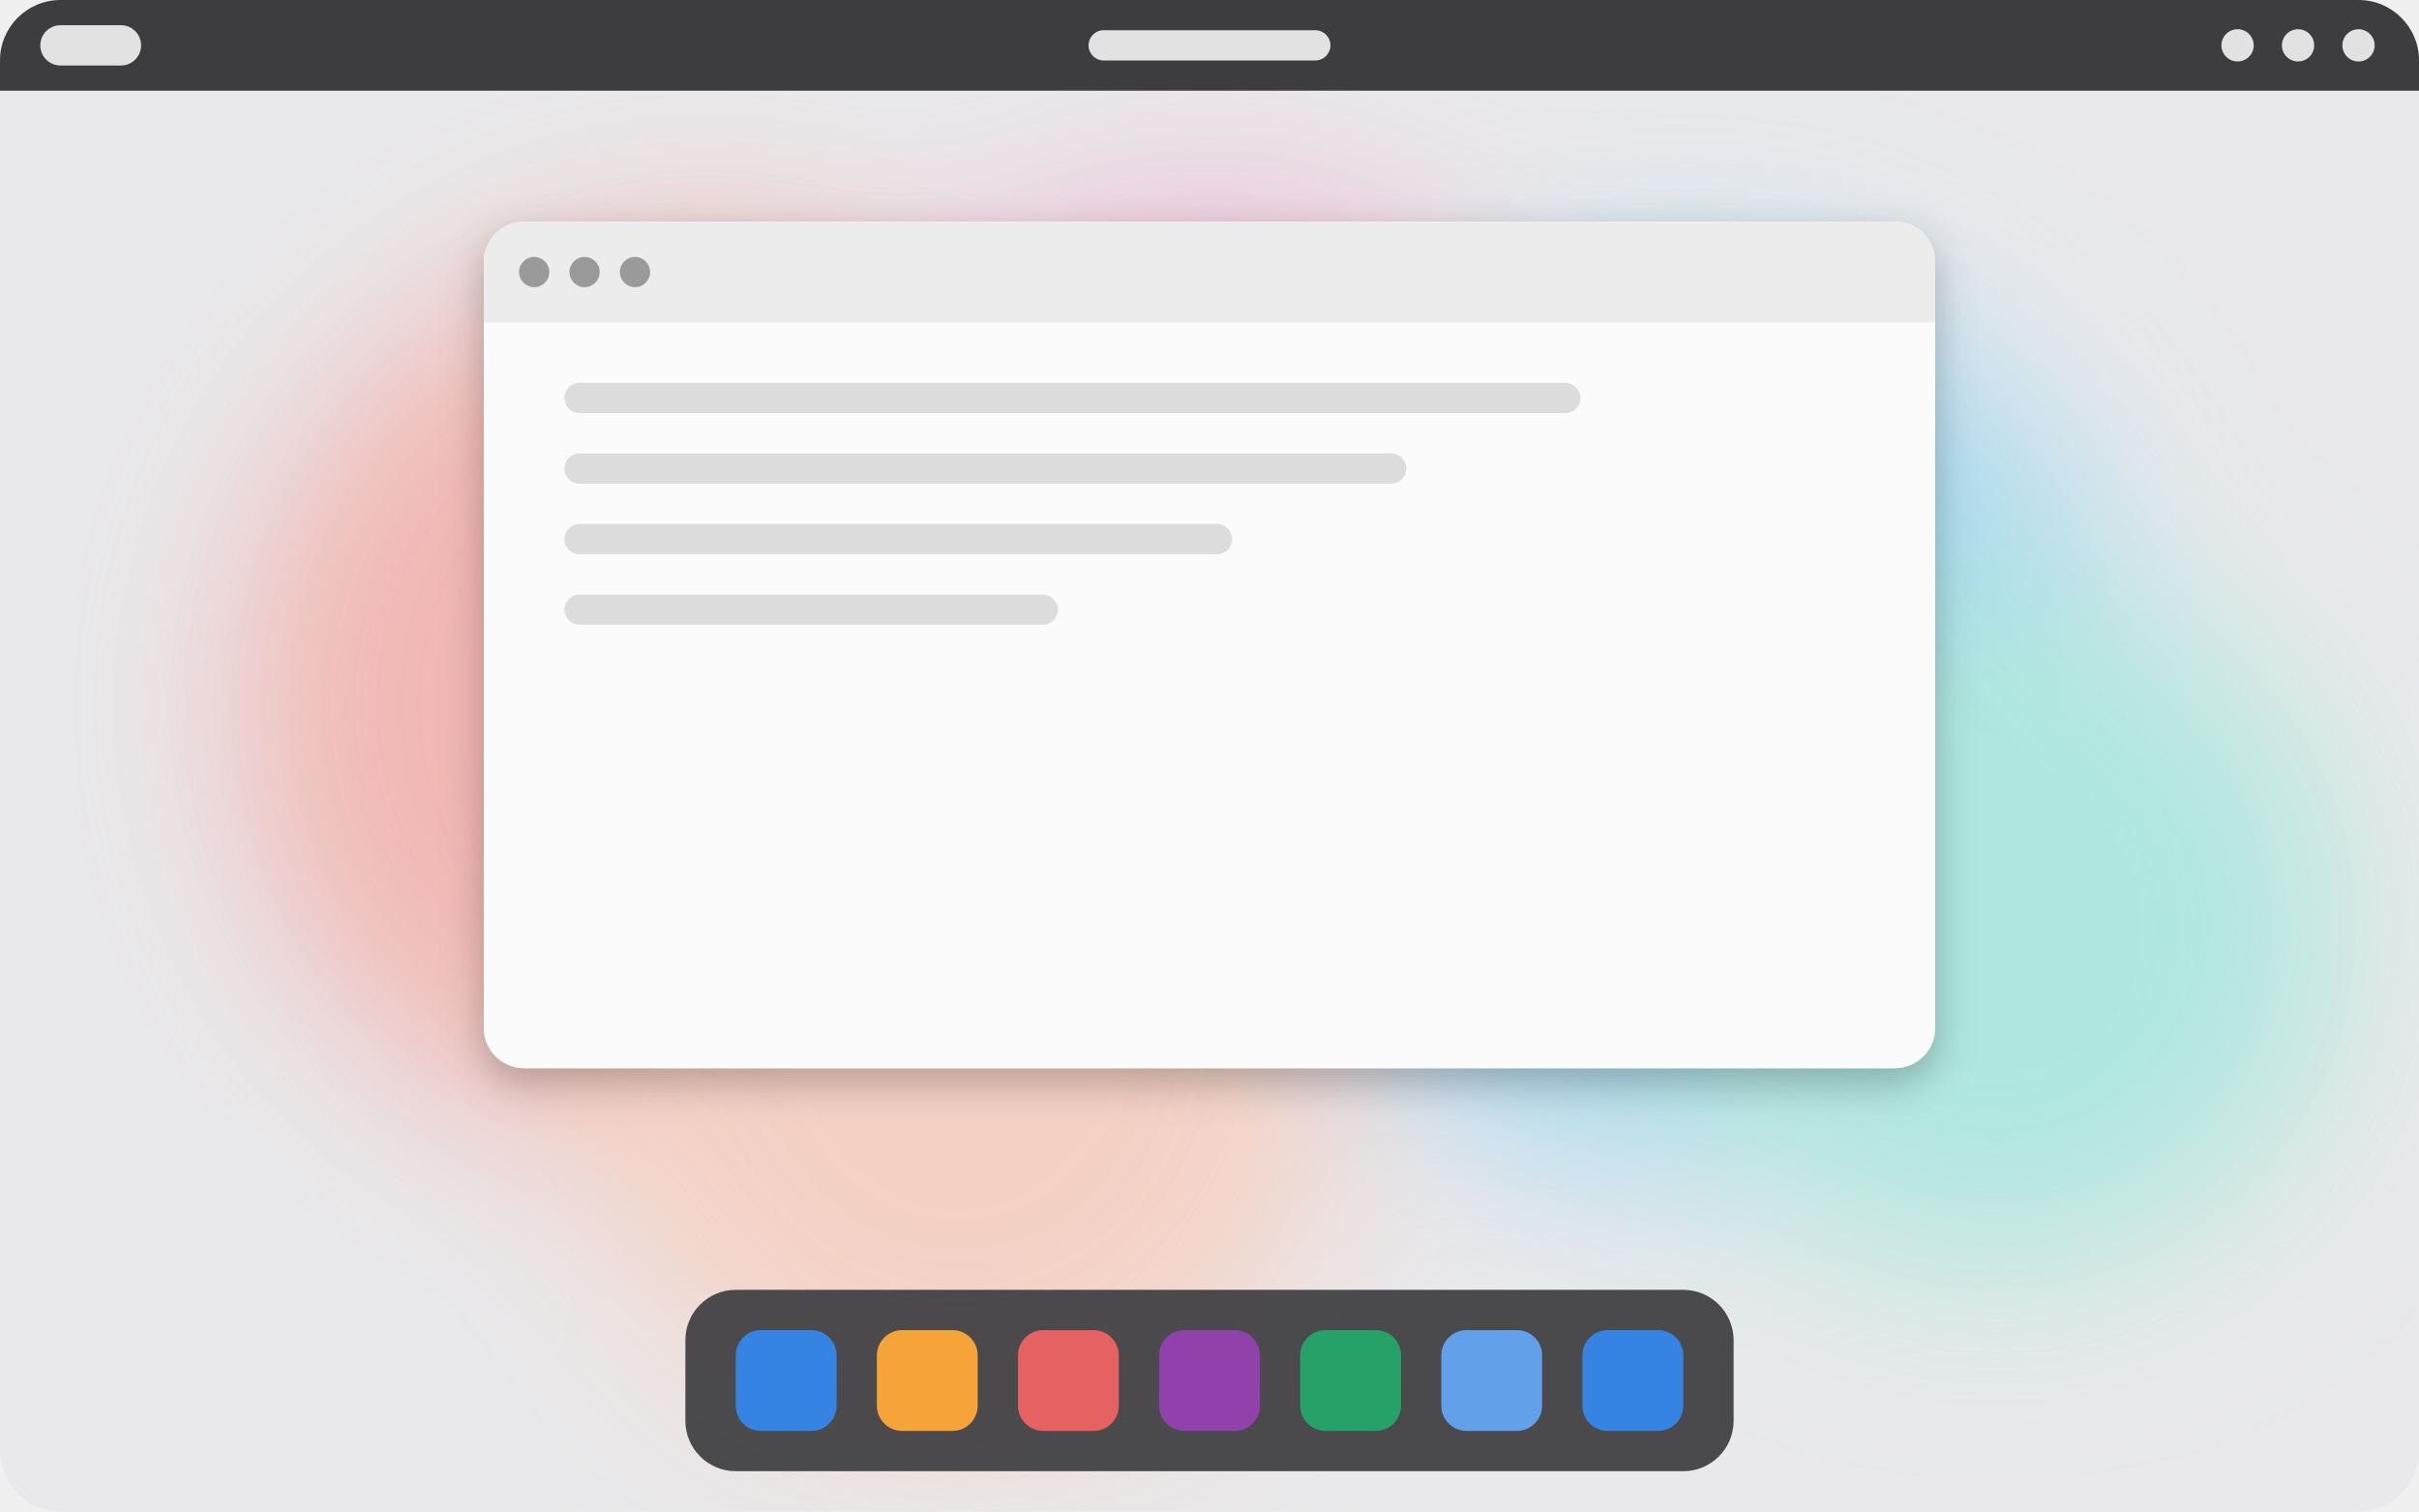
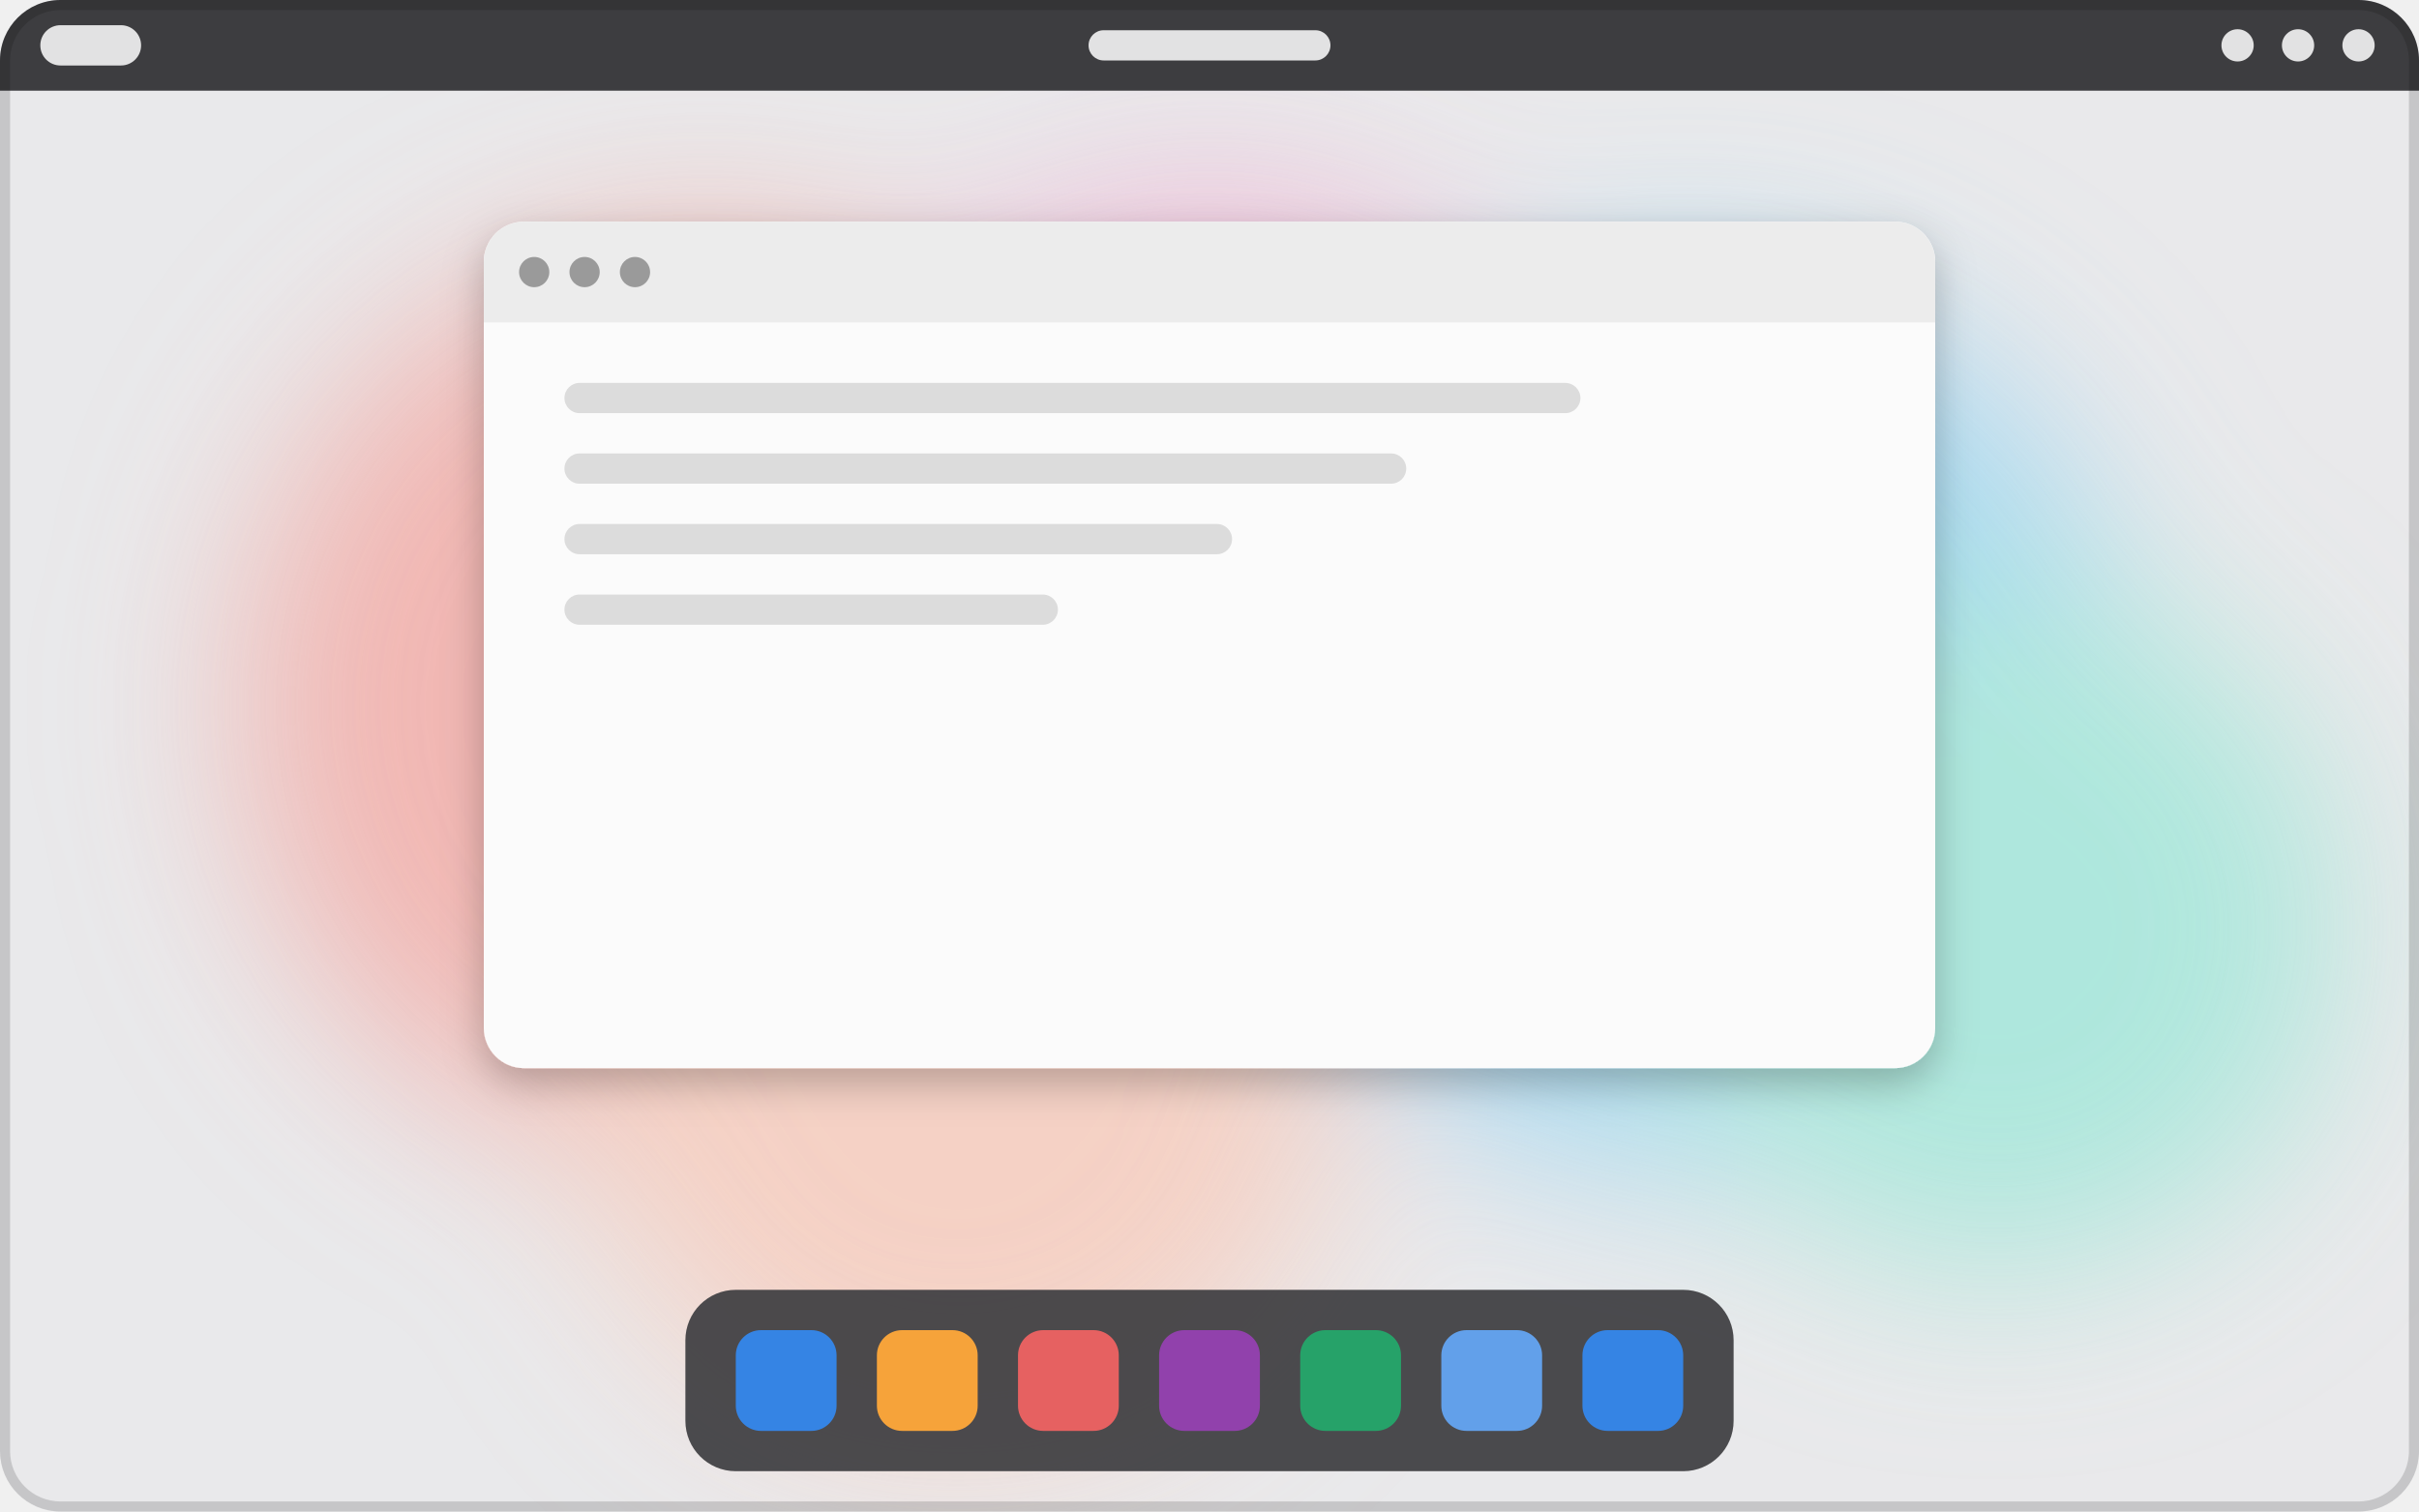
<svg xmlns="http://www.w3.org/2000/svg" width="240" height="150" viewBox="0 0 240 150">
  <defs>
    <filter id="soft" x="-50%" y="-50%" width="200%" height="200%">
      <feGaussianBlur stdDeviation="9" />
    </filter>
    <filter id="shadow" x="-10%" y="-10%" width="120%" height="130%">
      <feDropShadow dx="0" dy="1.5" stdDeviation="2" flood-opacity="0.25" />
    </filter>
    <clipPath id="screen">
      <rect width="240" height="150" rx="6" />
    </clipPath>
  </defs>
  <g clip-path="url(#screen)">
    <rect width="240" height="150" fill="#e9e9eb" />
    <g filter="url(#soft)" opacity="0.75">
      <circle cx="70" cy="70" r="46" fill="#f4a6a0" />
      <circle cx="120" cy="60" r="40" fill="#f2a9cf" />
      <circle cx="168" cy="72" r="44" fill="#8fd3f4" />
      <circle cx="198" cy="92" r="34" fill="#9be7d8" />
      <circle cx="95" cy="105" r="38" fill="#f9c9b8" />
    </g>
    <rect width="240" height="9" fill="#3d3d40" />
    <rect x="4" y="2.5" width="10" height="4" rx="2" fill="#ffffff" opacity="0.85" />
    <rect x="108.0" y="3" width="24" height="3" rx="1.5" fill="#ffffff" opacity="0.85" />
    <circle cx="234" cy="4.5" r="1.6" fill="#ffffff" opacity="0.85" />
    <circle cx="228" cy="4.5" r="1.6" fill="#ffffff" opacity="0.85" />
    <circle cx="222" cy="4.5" r="1.6" fill="#ffffff" opacity="0.85" />
    <rect x="48" y="22" width="144" height="84" rx="4" fill="#fbfbfb" filter="url(#shadow)" />
    <path d="M48 26 a4 4 0 0 1 4 -4 h136 a4 4 0 0 1 4 4 v6 h-144 z" fill="#ececec" />
    <circle cx="53" cy="27" r="1.5" fill="#9a9a9a" />
    <circle cx="58" cy="27" r="1.5" fill="#9a9a9a" />
    <circle cx="63" cy="27" r="1.5" fill="#9a9a9a" />
    <rect x="56" y="38" width="100.8" height="3" rx="1.5" fill="#dcdcdc" />
    <rect x="56" y="45" width="83.52" height="3" rx="1.5" fill="#dcdcdc" />
    <rect x="56" y="52" width="66.24" height="3" rx="1.5" fill="#dcdcdc" />
    <rect x="56" y="59" width="48.96" height="3" rx="1.5" fill="#dcdcdc" />
    <rect x="68.0" y="128" width="104" height="18" rx="5" fill="#3d3d40" opacity="0.92" />
    <rect x="73.0" y="132" width="10" height="10" rx="2.5" fill="#3584e4" />
    <rect x="87.0" y="132" width="10" height="10" rx="2.5" fill="#f6a33a" />
    <rect x="101.0" y="132" width="10" height="10" rx="2.5" fill="#e66161" />
    <rect x="115.0" y="132" width="10" height="10" rx="2.5" fill="#9141ac" />
    <rect x="129.0" y="132" width="10" height="10" rx="2.5" fill="#26a269" />
    <rect x="143.0" y="132" width="10" height="10" rx="2.5" fill="#62a0ea" />
    <rect x="157.0" y="132" width="10" height="10" rx="2.5" fill="#3584e4" />
  </g>
+   <rect x="0.5" y="0.5" width="239" height="149" rx="5.5" fill="none" stroke="#000006" stroke-opacity="0.15" />
</svg>
